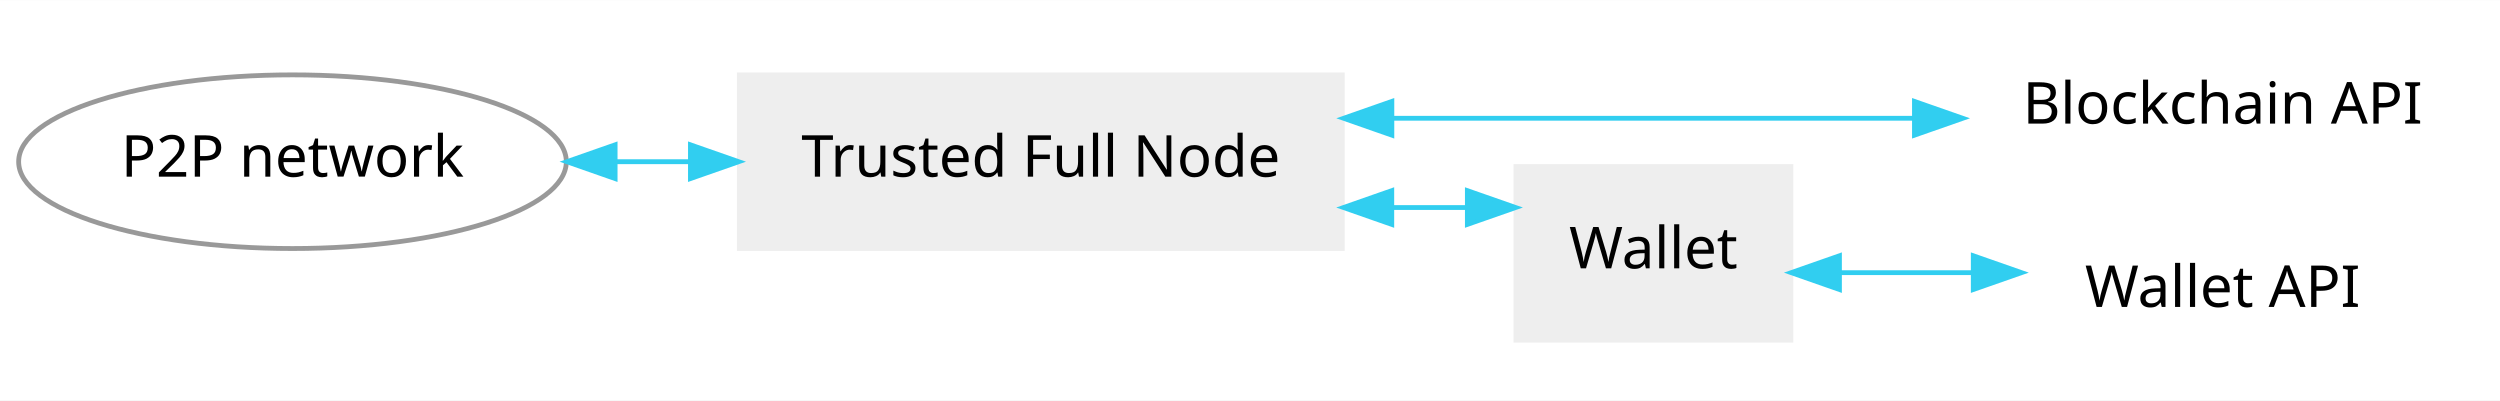
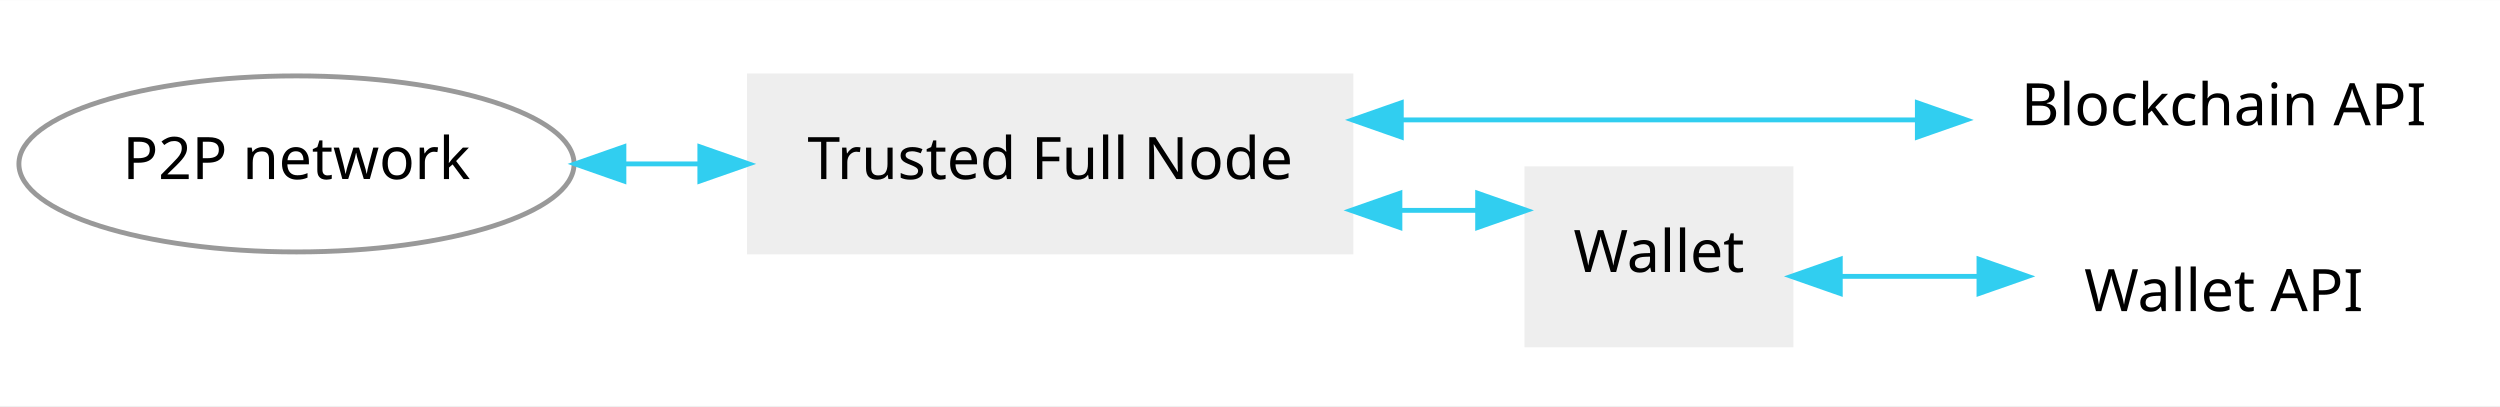
- <svg xmlns="http://www.w3.org/2000/svg" width="518pt" height="83pt" viewBox="0.00 0.00 518.27 83.00">
+ <svg xmlns="http://www.w3.org/2000/svg" width="511pt" height="83pt" viewBox="0.00 0.00 511.27 83.00">
  <g id="graph0" class="graph" transform="scale(1 1) rotate(0) translate(4 79)">
-     <polygon fill="white" stroke="none" points="-4,4 -4,-79 514.268,-79 514.268,4 -4,4" />
+     <polygon fill="white" stroke="none" points="-4,4 -4,-79 507.268,-79 507.268,4 -4,4" />
    <g id="node1" class="node">
-       <polygon fill="none" stroke="#ffffff" points="415.268,-0.5 415.268,-36.5 498.268,-36.5 498.268,-0.5 415.268,-0.5" />
-       <text text-anchor="middle" x="456.768" y="-15.4" font-family="Verdana" font-size="12.00">Wallet API</text>
+       <polygon fill="none" stroke="#ffffff" points="410.768,-0.5 410.768,-36.5 490.768,-36.5 490.768,-0.5 410.768,-0.5" />
+       <text text-anchor="middle" x="450.768" y="-15.4" font-family="Verdana" font-size="12.00">Wallet API</text>
    </g>
    <g id="node2" class="node">
-       <polygon fill="none" stroke="#ffffff" points="403.268,-38.5 403.268,-74.5 510.268,-74.5 510.268,-38.5 403.268,-38.5" />
-       <text text-anchor="middle" x="456.768" y="-53.4" font-family="Verdana" font-size="12.00">Blockchain API</text>
+       <polygon fill="none" stroke="#ffffff" points="398.268,-38.5 398.268,-74.5 503.268,-74.5 503.268,-38.5 398.268,-38.5" />
+       <text text-anchor="middle" x="450.768" y="-53.4" font-family="Verdana" font-size="12.00">Blockchain API</text>
    </g>
    <g id="node3" class="node">
      <ellipse fill="none" stroke="#999999" cx="56.634" cy="-45.5" rx="56.768" ry="18" />
      <text text-anchor="middle" x="56.634" y="-42.4" font-family="Verdana" font-size="12.00">P2P network</text>
    </g>
    <g id="node4" class="node">
-       <polygon fill="#eeeeee" stroke="#eeeeee" points="149.268,-27.5 149.268,-63.5 274.268,-63.5 274.268,-27.5 149.268,-27.5" />
-       <text text-anchor="middle" x="211.768" y="-42.4" font-family="Verdana" font-size="12.00">Trusted Full Node</text>
+       <polygon fill="#eeeeee" stroke="#eeeeee" points="149.268,-27.5 149.268,-63.5 272.268,-63.5 272.268,-27.5 149.268,-27.5" />
+       <text text-anchor="middle" x="210.768" y="-42.4" font-family="Verdana" font-size="12.00">Trusted Full Node</text>
    </g>
    <g id="edge1" class="edge">
-       <path fill="none" stroke="#31cef0" d="M123.519,-45.5C123.519,-45.5 139.134,-45.5 139.134,-45.5" />
-       <polygon fill="#31cef0" stroke="#31cef0" points="139.134,-49 149.134,-45.5 139.134,-42 139.134,-49" />
-       <polygon fill="#31cef0" stroke="#31cef0" points="123.519,-42 113.519,-45.5 123.519,-49 123.519,-42" />
+       <path fill="none" stroke="#31cef0" d="M123.59,-45.5C123.59,-45.5 139.126,-45.5 139.126,-45.5" />
+       <polygon fill="#31cef0" stroke="#31cef0" points="139.126,-49 149.126,-45.5 139.126,-42 139.126,-49" />
+       <polygon fill="#31cef0" stroke="#31cef0" points="123.59,-42 113.59,-45.5 123.59,-49 123.59,-42" />
    </g>
    <g id="edge4" class="edge">
-       <path fill="none" stroke="#31cef0" d="M284.543,-54.5C284.543,-54.5 392.883,-54.5 392.883,-54.5" />
-       <polygon fill="#31cef0" stroke="#31cef0" points="392.883,-58 402.883,-54.5 392.883,-51 392.883,-58" />
-       <polygon fill="#31cef0" stroke="#31cef0" points="284.543,-51 274.543,-54.5 284.543,-58 284.543,-51" />
+       <path fill="none" stroke="#31cef0" d="M282.574,-54.5C282.574,-54.5 388.118,-54.5 388.118,-54.5" />
+       <polygon fill="#31cef0" stroke="#31cef0" points="388.118,-58 398.118,-54.5 388.118,-51 388.118,-58" />
+       <polygon fill="#31cef0" stroke="#31cef0" points="282.574,-51 272.574,-54.5 282.574,-58 282.574,-51" />
    </g>
    <g id="node5" class="node">
-       <polygon fill="#eeeeee" stroke="#eeeeee" points="310.268,-8.5 310.268,-44.5 367.268,-44.5 367.268,-8.5 310.268,-8.5" />
-       <text text-anchor="middle" x="338.768" y="-23.4" font-family="Verdana" font-size="12.00">Wallet</text>
+       <polygon fill="#eeeeee" stroke="#eeeeee" points="308.268,-8.5 308.268,-44.5 362.268,-44.5 362.268,-8.5 308.268,-8.5" />
+       <text text-anchor="middle" x="335.268" y="-23.4" font-family="Verdana" font-size="12.00">Wallet</text>
    </g>
    <g id="edge2" class="edge">
-       <path fill="none" stroke="#31cef0" d="M284.524,-36C284.524,-36 300.197,-36 300.197,-36" />
-       <polygon fill="#31cef0" stroke="#31cef0" points="300.197,-39.5 310.197,-36 300.197,-32.5 300.197,-39.5" />
-       <polygon fill="#31cef0" stroke="#31cef0" points="284.524,-32.5 274.524,-36 284.524,-39.5 284.524,-32.5" />
+       <path fill="none" stroke="#31cef0" d="M282.289,-36C282.289,-36 298.193,-36 298.193,-36" />
+       <polygon fill="#31cef0" stroke="#31cef0" points="298.193,-39.5 308.193,-36 298.193,-32.5 298.193,-39.5" />
+       <polygon fill="#31cef0" stroke="#31cef0" points="282.289,-32.5 272.289,-36 282.289,-39.5 282.289,-32.5" />
    </g>
    <g id="edge3" class="edge">
-       <path fill="none" stroke="#31cef0" d="M377.333,-22.5C377.333,-22.5 405.077,-22.5 405.077,-22.5" />
-       <polygon fill="#31cef0" stroke="#31cef0" points="405.077,-26 415.077,-22.5 405.077,-19 405.077,-26" />
-       <polygon fill="#31cef0" stroke="#31cef0" points="377.333,-19 367.333,-22.5 377.333,-26 377.333,-19" />
+       <path fill="none" stroke="#31cef0" d="M372.348,-22.5C372.348,-22.5 400.721,-22.5 400.721,-22.5" />
+       <polygon fill="#31cef0" stroke="#31cef0" points="400.721,-26 410.721,-22.5 400.721,-19 400.721,-26" />
+       <polygon fill="#31cef0" stroke="#31cef0" points="372.348,-19 362.348,-22.5 372.348,-26 372.348,-19" />
    </g>
  </g>
</svg>
